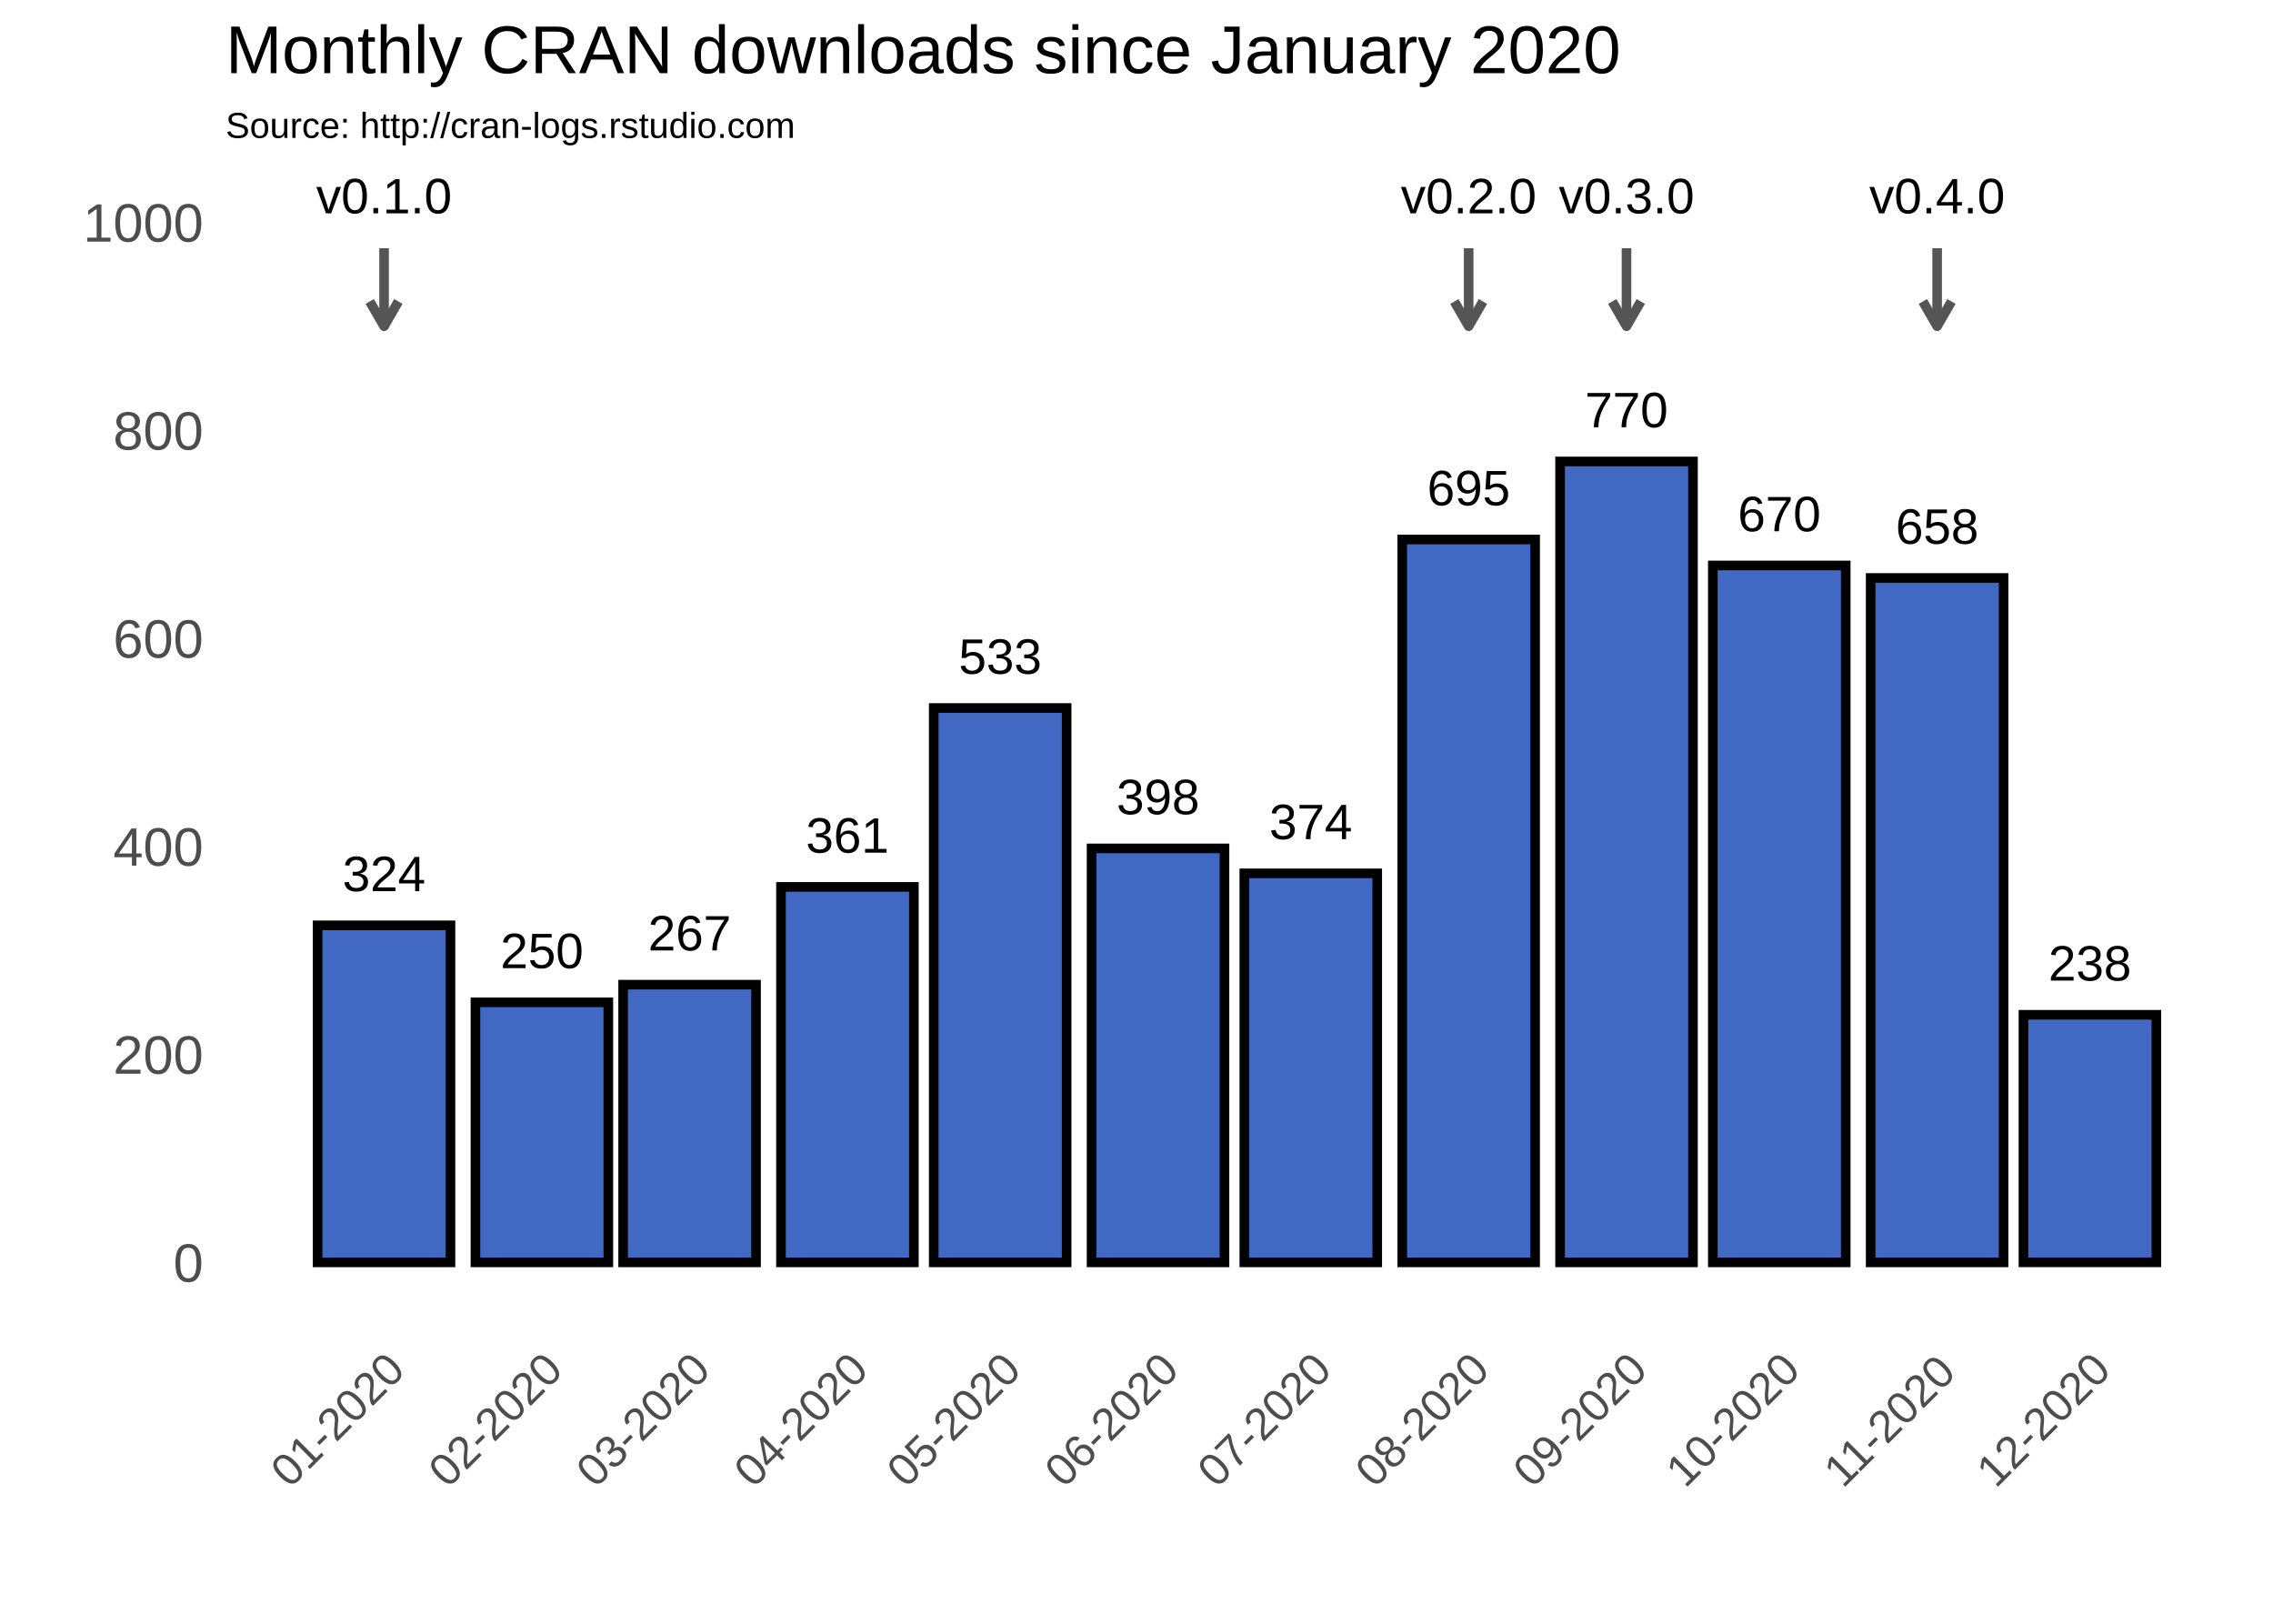
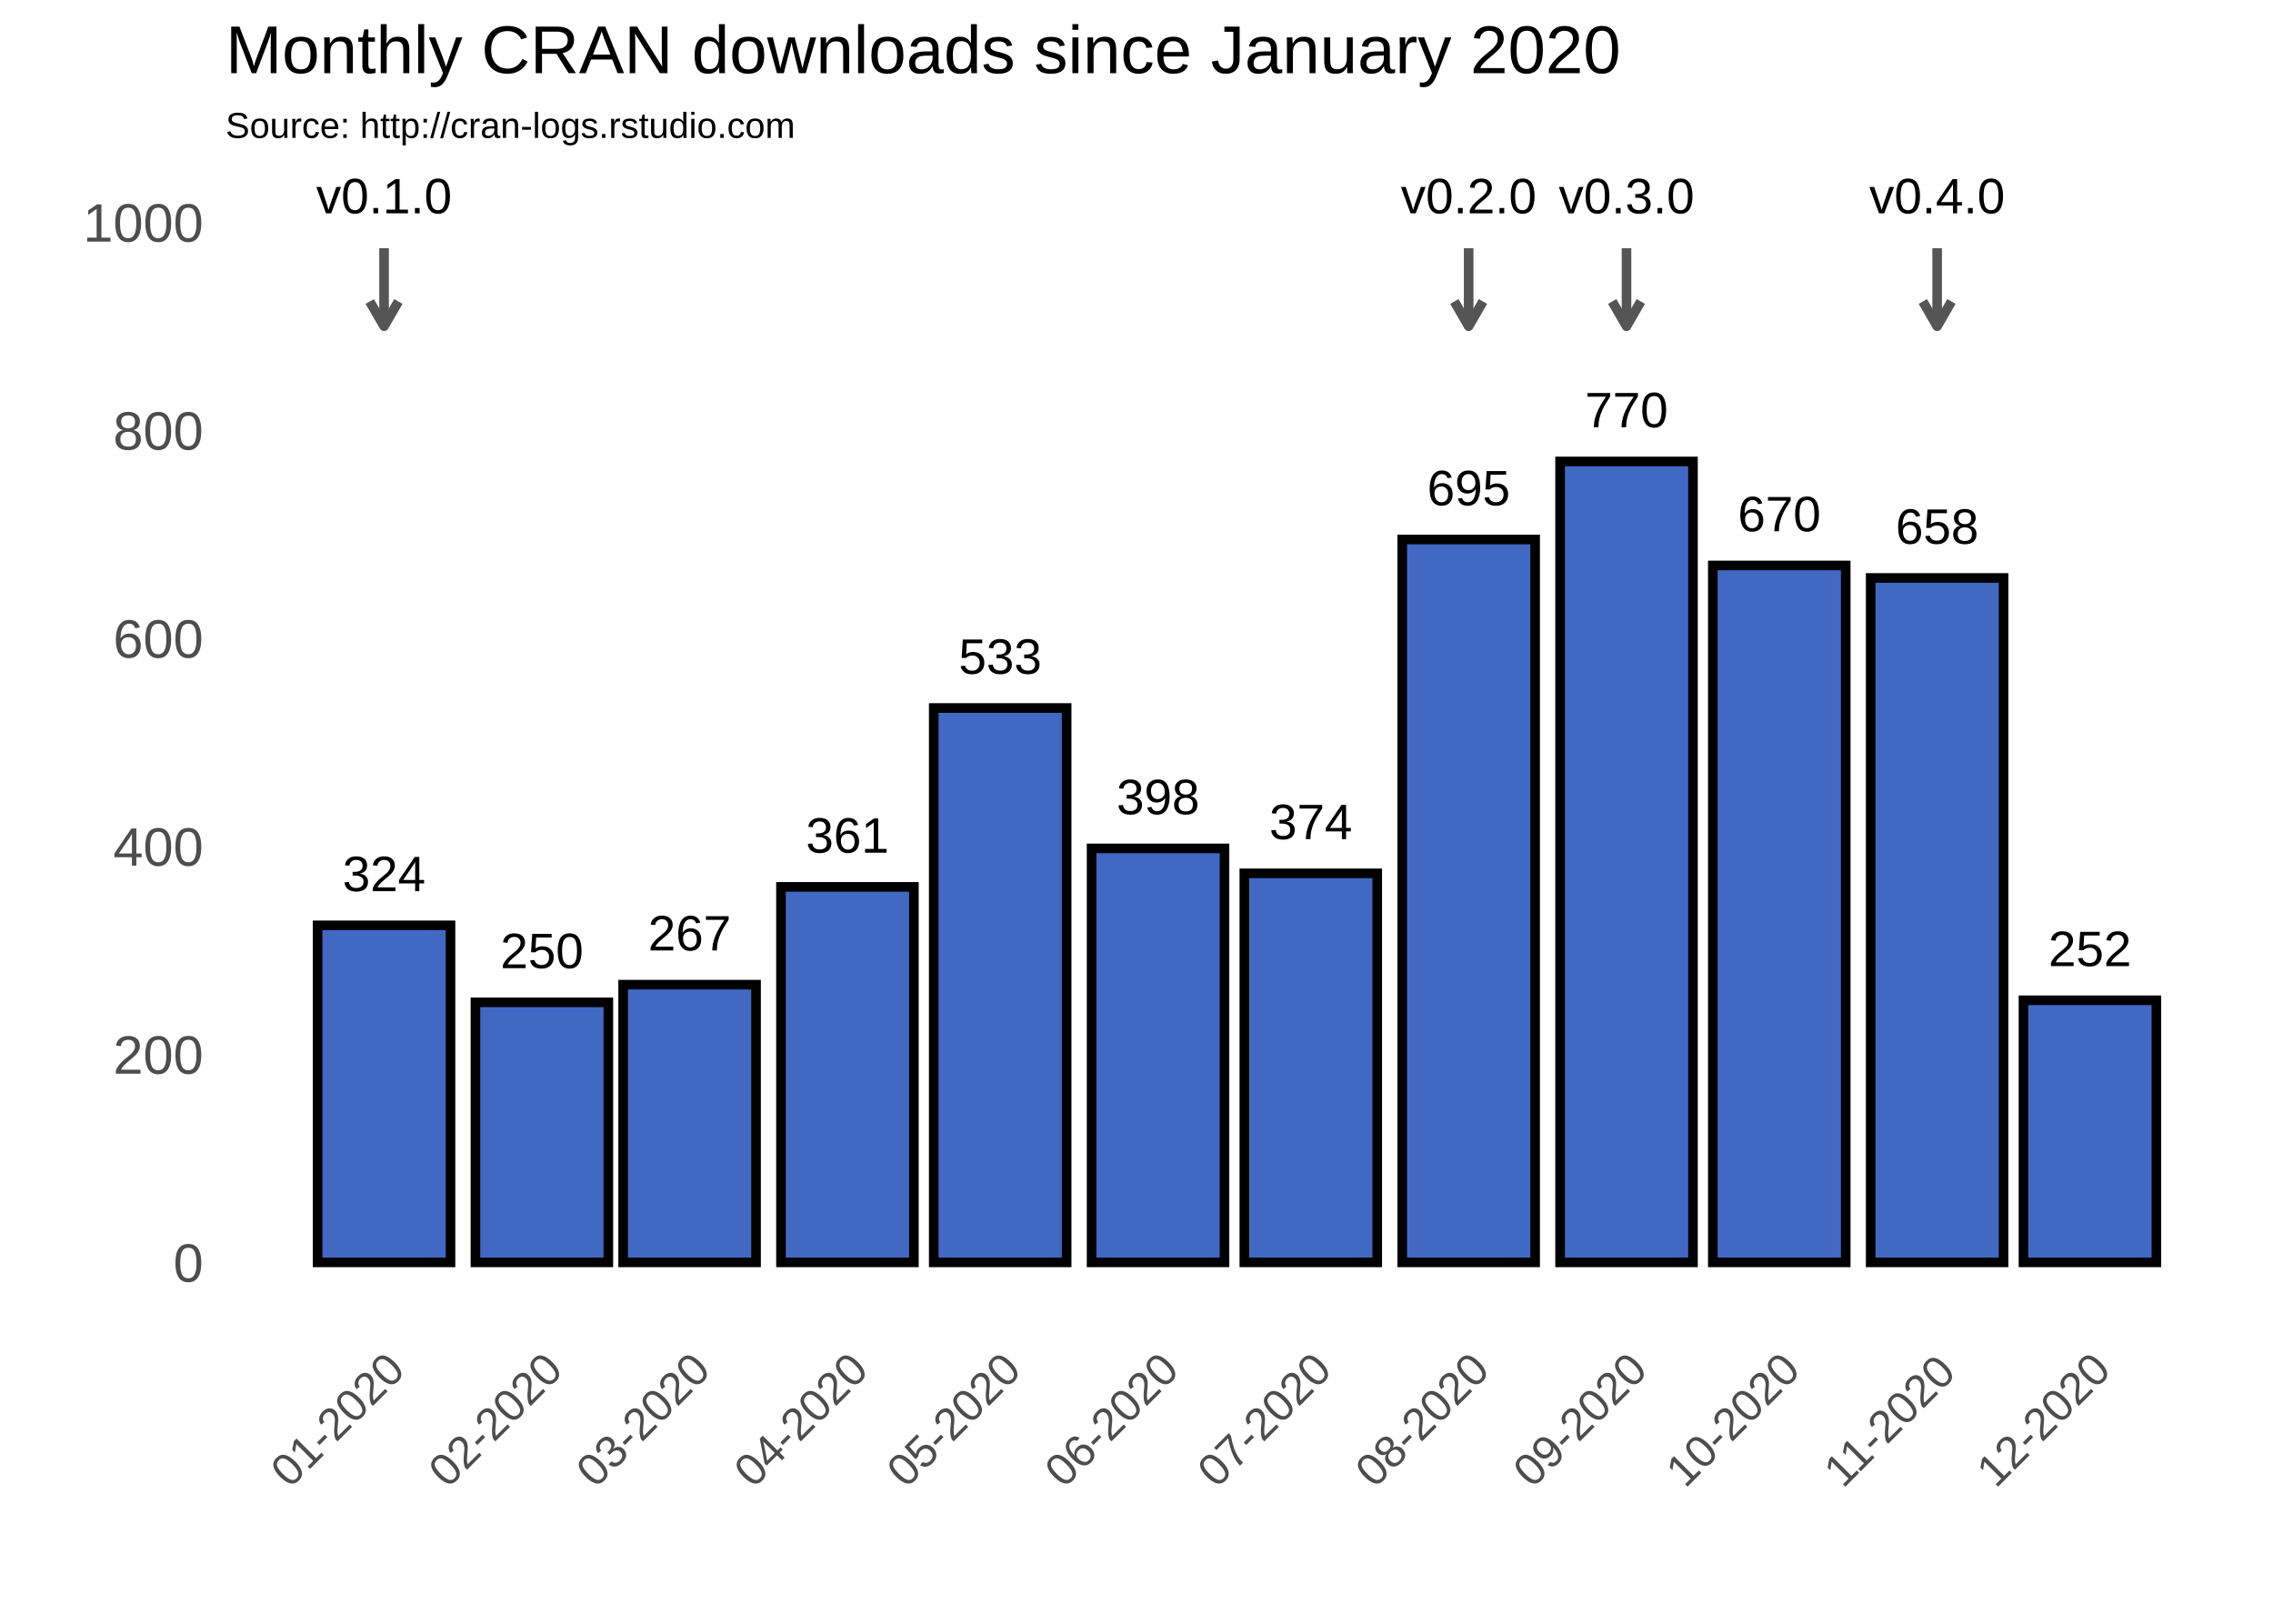
<svg xmlns="http://www.w3.org/2000/svg" viewBox="0 0 504.00 360.00">
  <defs>
    <style type="text/css">
    line, polyline, polygon, path, rect, circle {
      fill: none;
      stroke: #000000;
      stroke-linecap: round;
      stroke-linejoin: round;
      stroke-miterlimit: 10.00;
    }
  </style>
  </defs>
  <rect width="100%" height="100%" style="stroke: none; fill: #FFFFFF;" />
  <rect x="0.00" y="0" width="504.00" height="360.00" style="stroke-width: 1.07; stroke: #FFFFFF; fill: #FFFFFF;" />
  <defs>
    <clipPath id="cpNTAuMDN8NDk4LjUyfDI5MS40MXwzNy43NA==">
      <rect x="50.03" y="37.74" width="448.49" height="253.67" />
    </clipPath>
  </defs>
  <polyline points="50.03,256.82 498.52,256.82 " style="stroke-width: 0.53; stroke: #FFFFFF; stroke-linecap: butt;" clip-path="url(#cpNTAuMDN8NDk4LjUyfDI5MS40MXwzNy43NA==)" />
  <polyline points="50.03,210.70 498.52,210.70 " style="stroke-width: 0.53; stroke: #FFFFFF; stroke-linecap: butt;" clip-path="url(#cpNTAuMDN8NDk4LjUyfDI5MS40MXwzNy43NA==)" />
  <polyline points="50.03,164.58 498.52,164.58 " style="stroke-width: 0.53; stroke: #FFFFFF; stroke-linecap: butt;" clip-path="url(#cpNTAuMDN8NDk4LjUyfDI5MS40MXwzNy43NA==)" />
  <polyline points="50.03,118.45 498.52,118.45 " style="stroke-width: 0.53; stroke: #FFFFFF; stroke-linecap: butt;" clip-path="url(#cpNTAuMDN8NDk4LjUyfDI5MS40MXwzNy43NA==)" />
  <polyline points="50.03,72.33 498.52,72.33 " style="stroke-width: 0.53; stroke: #FFFFFF; stroke-linecap: butt;" clip-path="url(#cpNTAuMDN8NDk4LjUyfDI5MS40MXwzNy43NA==)" />
  <polyline points="50.15,291.41 50.15,37.74 " style="stroke-width: 0.53; stroke: #FFFFFF; stroke-linecap: butt;" clip-path="url(#cpNTAuMDN8NDk4LjUyfDI5MS40MXwzNy43NA==)" />
  <polyline points="67.65,291.41 67.65,37.74 " style="stroke-width: 0.53; stroke: #FFFFFF; stroke-linecap: butt;" clip-path="url(#cpNTAuMDN8NDk4LjUyfDI5MS40MXwzNy43NA==)" />
  <polyline points="102.66,291.41 102.66,37.74 " style="stroke-width: 0.53; stroke: #FFFFFF; stroke-linecap: butt;" clip-path="url(#cpNTAuMDN8NDk4LjUyfDI5MS40MXwzNy43NA==)" />
  <polyline points="136.53,291.41 136.53,37.74 " style="stroke-width: 0.53; stroke: #FFFFFF; stroke-linecap: butt;" clip-path="url(#cpNTAuMDN8NDk4LjUyfDI5MS40MXwzNy43NA==)" />
  <polyline points="170.40,291.41 170.40,37.74 " style="stroke-width: 0.53; stroke: #FFFFFF; stroke-linecap: butt;" clip-path="url(#cpNTAuMDN8NDk4LjUyfDI5MS40MXwzNy43NA==)" />
  <polyline points="204.84,291.41 204.84,37.74 " style="stroke-width: 0.53; stroke: #FFFFFF; stroke-linecap: butt;" clip-path="url(#cpNTAuMDN8NDk4LjUyfDI5MS40MXwzNy43NA==)" />
  <polyline points="239.28,291.41 239.28,37.74 " style="stroke-width: 0.53; stroke: #FFFFFF; stroke-linecap: butt;" clip-path="url(#cpNTAuMDN8NDk4LjUyfDI5MS40MXwzNy43NA==)" />
  <polyline points="273.71,291.41 273.71,37.74 " style="stroke-width: 0.53; stroke: #FFFFFF; stroke-linecap: butt;" clip-path="url(#cpNTAuMDN8NDk4LjUyfDI5MS40MXwzNy43NA==)" />
  <polyline points="308.15,291.41 308.15,37.74 " style="stroke-width: 0.53; stroke: #FFFFFF; stroke-linecap: butt;" clip-path="url(#cpNTAuMDN8NDk4LjUyfDI5MS40MXwzNy43NA==)" />
  <polyline points="343.15,291.41 343.15,37.74 " style="stroke-width: 0.53; stroke: #FFFFFF; stroke-linecap: butt;" clip-path="url(#cpNTAuMDN8NDk4LjUyfDI5MS40MXwzNy43NA==)" />
  <polyline points="377.59,291.41 377.59,37.74 " style="stroke-width: 0.53; stroke: #FFFFFF; stroke-linecap: butt;" clip-path="url(#cpNTAuMDN8NDk4LjUyfDI5MS40MXwzNy43NA==)" />
  <polyline points="412.03,291.41 412.03,37.74 " style="stroke-width: 0.53; stroke: #FFFFFF; stroke-linecap: butt;" clip-path="url(#cpNTAuMDN8NDk4LjUyfDI5MS40MXwzNy43NA==)" />
  <polyline points="446.46,291.41 446.46,37.74 " style="stroke-width: 0.53; stroke: #FFFFFF; stroke-linecap: butt;" clip-path="url(#cpNTAuMDN8NDk4LjUyfDI5MS40MXwzNy43NA==)" />
  <polyline points="480.90,291.41 480.90,37.74 " style="stroke-width: 0.53; stroke: #FFFFFF; stroke-linecap: butt;" clip-path="url(#cpNTAuMDN8NDk4LjUyfDI5MS40MXwzNy43NA==)" />
  <polyline points="498.40,291.41 498.40,37.74 " style="stroke-width: 0.53; stroke: #FFFFFF; stroke-linecap: butt;" clip-path="url(#cpNTAuMDN8NDk4LjUyfDI5MS40MXwzNy43NA==)" />
  <polyline points="50.03,279.88 498.52,279.88 " style="stroke-width: 1.07; stroke: #FFFFFF; stroke-linecap: butt;" clip-path="url(#cpNTAuMDN8NDk4LjUyfDI5MS40MXwzNy43NA==)" />
  <polyline points="50.03,233.76 498.52,233.76 " style="stroke-width: 1.07; stroke: #FFFFFF; stroke-linecap: butt;" clip-path="url(#cpNTAuMDN8NDk4LjUyfDI5MS40MXwzNy43NA==)" />
  <polyline points="50.03,187.64 498.52,187.64 " style="stroke-width: 1.07; stroke: #FFFFFF; stroke-linecap: butt;" clip-path="url(#cpNTAuMDN8NDk4LjUyfDI5MS40MXwzNy43NA==)" />
  <polyline points="50.03,141.51 498.52,141.51 " style="stroke-width: 1.07; stroke: #FFFFFF; stroke-linecap: butt;" clip-path="url(#cpNTAuMDN8NDk4LjUyfDI5MS40MXwzNy43NA==)" />
  <polyline points="50.03,95.39 498.52,95.39 " style="stroke-width: 1.07; stroke: #FFFFFF; stroke-linecap: butt;" clip-path="url(#cpNTAuMDN8NDk4LjUyfDI5MS40MXwzNy43NA==)" />
  <polyline points="50.03,49.27 498.52,49.27 " style="stroke-width: 1.07; stroke: #FFFFFF; stroke-linecap: butt;" clip-path="url(#cpNTAuMDN8NDk4LjUyfDI5MS40MXwzNy43NA==)" />
  <polyline points="85.16,291.41 85.16,37.74 " style="stroke-width: 1.07; stroke: #FFFFFF; stroke-linecap: butt;" clip-path="url(#cpNTAuMDN8NDk4LjUyfDI5MS40MXwzNy43NA==)" />
  <polyline points="120.16,291.41 120.16,37.74 " style="stroke-width: 1.07; stroke: #FFFFFF; stroke-linecap: butt;" clip-path="url(#cpNTAuMDN8NDk4LjUyfDI5MS40MXwzNy43NA==)" />
  <polyline points="152.90,291.41 152.90,37.74 " style="stroke-width: 1.07; stroke: #FFFFFF; stroke-linecap: butt;" clip-path="url(#cpNTAuMDN8NDk4LjUyfDI5MS40MXwzNy43NA==)" />
  <polyline points="187.90,291.41 187.90,37.74 " style="stroke-width: 1.07; stroke: #FFFFFF; stroke-linecap: butt;" clip-path="url(#cpNTAuMDN8NDk4LjUyfDI5MS40MXwzNy43NA==)" />
  <polyline points="221.78,291.41 221.78,37.74 " style="stroke-width: 1.07; stroke: #FFFFFF; stroke-linecap: butt;" clip-path="url(#cpNTAuMDN8NDk4LjUyfDI5MS40MXwzNy43NA==)" />
  <polyline points="256.78,291.41 256.78,37.74 " style="stroke-width: 1.07; stroke: #FFFFFF; stroke-linecap: butt;" clip-path="url(#cpNTAuMDN8NDk4LjUyfDI5MS40MXwzNy43NA==)" />
  <polyline points="290.65,291.41 290.65,37.74 " style="stroke-width: 1.07; stroke: #FFFFFF; stroke-linecap: butt;" clip-path="url(#cpNTAuMDN8NDk4LjUyfDI5MS40MXwzNy43NA==)" />
  <polyline points="325.65,291.41 325.65,37.74 " style="stroke-width: 1.07; stroke: #FFFFFF; stroke-linecap: butt;" clip-path="url(#cpNTAuMDN8NDk4LjUyfDI5MS40MXwzNy43NA==)" />
  <polyline points="360.65,291.41 360.65,37.74 " style="stroke-width: 1.07; stroke: #FFFFFF; stroke-linecap: butt;" clip-path="url(#cpNTAuMDN8NDk4LjUyfDI5MS40MXwzNy43NA==)" />
  <polyline points="394.53,291.41 394.53,37.74 " style="stroke-width: 1.07; stroke: #FFFFFF; stroke-linecap: butt;" clip-path="url(#cpNTAuMDN8NDk4LjUyfDI5MS40MXwzNy43NA==)" />
  <polyline points="429.53,291.41 429.53,37.74 " style="stroke-width: 1.07; stroke: #FFFFFF; stroke-linecap: butt;" clip-path="url(#cpNTAuMDN8NDk4LjUyfDI5MS40MXwzNy43NA==)" />
  <polyline points="463.40,291.41 463.40,37.74 " style="stroke-width: 1.07; stroke: #FFFFFF; stroke-linecap: butt;" clip-path="url(#cpNTAuMDN8NDk4LjUyfDI5MS40MXwzNy43NA==)" />
  <rect x="70.42" y="205.16" width="29.47" height="74.72" style="stroke-width: 2.13; stroke-linecap: square; stroke-linejoin: miter; fill: #4168C3;" clip-path="url(#cpNTAuMDN8NDk4LjUyfDI5MS40MXwzNy43NA==)" />
  <rect x="105.42" y="222.23" width="29.47" height="57.65" style="stroke-width: 2.13; stroke-linecap: square; stroke-linejoin: miter; fill: #4168C3;" clip-path="url(#cpNTAuMDN8NDk4LjUyfDI5MS40MXwzNy43NA==)" />
  <rect x="138.17" y="218.31" width="29.47" height="61.57" style="stroke-width: 2.13; stroke-linecap: square; stroke-linejoin: miter; fill: #4168C3;" clip-path="url(#cpNTAuMDN8NDk4LjUyfDI5MS40MXwzNy43NA==)" />
  <rect x="173.17" y="196.63" width="29.47" height="83.25" style="stroke-width: 2.13; stroke-linecap: square; stroke-linejoin: miter; fill: #4168C3;" clip-path="url(#cpNTAuMDN8NDk4LjUyfDI5MS40MXwzNy43NA==)" />
  <rect x="207.04" y="156.97" width="29.47" height="122.91" style="stroke-width: 2.13; stroke-linecap: square; stroke-linejoin: miter; fill: #4168C3;" clip-path="url(#cpNTAuMDN8NDk4LjUyfDI5MS40MXwzNy43NA==)" />
  <rect x="242.04" y="188.10" width="29.47" height="91.78" style="stroke-width: 2.13; stroke-linecap: square; stroke-linejoin: miter; fill: #4168C3;" clip-path="url(#cpNTAuMDN8NDk4LjUyfDI5MS40MXwzNy43NA==)" />
  <rect x="275.91" y="193.63" width="29.47" height="86.25" style="stroke-width: 2.13; stroke-linecap: square; stroke-linejoin: miter; fill: #4168C3;" clip-path="url(#cpNTAuMDN8NDk4LjUyfDI5MS40MXwzNy43NA==)" />
  <rect x="310.92" y="119.61" width="29.47" height="160.27" style="stroke-width: 2.13; stroke-linecap: square; stroke-linejoin: miter; fill: #4168C3;" clip-path="url(#cpNTAuMDN8NDk4LjUyfDI5MS40MXwzNy43NA==)" />
  <rect x="345.92" y="102.31" width="29.47" height="177.57" style="stroke-width: 2.13; stroke-linecap: square; stroke-linejoin: miter; fill: #4168C3;" clip-path="url(#cpNTAuMDN8NDk4LjUyfDI5MS40MXwzNy43NA==)" />
  <rect x="379.79" y="125.37" width="29.47" height="154.51" style="stroke-width: 2.13; stroke-linecap: square; stroke-linejoin: miter; fill: #4168C3;" clip-path="url(#cpNTAuMDN8NDk4LjUyfDI5MS40MXwzNy43NA==)" />
  <rect x="414.79" y="128.14" width="29.47" height="151.74" style="stroke-width: 2.13; stroke-linecap: square; stroke-linejoin: miter; fill: #4168C3;" clip-path="url(#cpNTAuMDN8NDk4LjUyfDI5MS40MXwzNy43NA==)" />
-   <rect x="448.67" y="224.99" width="29.47" height="54.88" style="stroke-width: 2.13; stroke-linecap: square; stroke-linejoin: miter; fill: #4168C3;" clip-path="url(#cpNTAuMDN8NDk4LjUyfDI5MS40MXwzNy43NA==)" />
+   <rect x="448.67" y="221.77" width="29.47" height="58.11" style="stroke-width: 2.13; stroke-linecap: square; stroke-linejoin: miter; fill: #4168C3;" clip-path="url(#cpNTAuMDN8NDk4LjUyfDI5MS40MXwzNy43NA==)" />
  <g clip-path="url(#cpNTAuMDN8NDk4LjUyfDI5MS40MXwzNy43NA==)">
    <text x="75.95" y="197.58" style="font-size: 11.04px; font-family: Arial;" textLength="18.42px" lengthAdjust="spacingAndGlyphs">324</text>
  </g>
  <g clip-path="url(#cpNTAuMDN8NDk4LjUyfDI5MS40MXwzNy43NA==)">
    <text x="110.95" y="214.65" style="font-size: 11.04px; font-family: Arial;" textLength="18.42px" lengthAdjust="spacingAndGlyphs">250</text>
  </g>
  <g clip-path="url(#cpNTAuMDN8NDk4LjUyfDI5MS40MXwzNy43NA==)">
    <text x="143.69" y="210.73" style="font-size: 11.04px; font-family: Arial;" textLength="18.42px" lengthAdjust="spacingAndGlyphs">267</text>
  </g>
  <g clip-path="url(#cpNTAuMDN8NDk4LjUyfDI5MS40MXwzNy43NA==)">
    <text x="178.69" y="189.05" style="font-size: 11.04px; font-family: Arial;" textLength="18.42px" lengthAdjust="spacingAndGlyphs">361</text>
  </g>
  <g clip-path="url(#cpNTAuMDN8NDk4LjUyfDI5MS40MXwzNy43NA==)">
    <text x="212.57" y="149.39" style="font-size: 11.04px; font-family: Arial;" textLength="18.42px" lengthAdjust="spacingAndGlyphs">533</text>
  </g>
  <g clip-path="url(#cpNTAuMDN8NDk4LjUyfDI5MS40MXwzNy43NA==)">
    <text x="247.57" y="180.52" style="font-size: 11.04px; font-family: Arial;" textLength="18.42px" lengthAdjust="spacingAndGlyphs">398</text>
  </g>
  <g clip-path="url(#cpNTAuMDN8NDk4LjUyfDI5MS40MXwzNy43NA==)">
    <text x="281.44" y="186.05" style="font-size: 11.04px; font-family: Arial;" textLength="18.42px" lengthAdjust="spacingAndGlyphs">374</text>
  </g>
  <g clip-path="url(#cpNTAuMDN8NDk4LjUyfDI5MS40MXwzNy43NA==)">
    <text x="316.44" y="112.03" style="font-size: 11.04px; font-family: Arial;" textLength="18.42px" lengthAdjust="spacingAndGlyphs">695</text>
  </g>
  <g clip-path="url(#cpNTAuMDN8NDk4LjUyfDI5MS40MXwzNy43NA==)">
    <text x="351.44" y="94.73" style="font-size: 11.04px; font-family: Arial;" textLength="18.42px" lengthAdjust="spacingAndGlyphs">770</text>
  </g>
  <g clip-path="url(#cpNTAuMDN8NDk4LjUyfDI5MS40MXwzNy43NA==)">
    <text x="385.32" y="117.79" style="font-size: 11.04px; font-family: Arial;" textLength="18.42px" lengthAdjust="spacingAndGlyphs">670</text>
  </g>
  <g clip-path="url(#cpNTAuMDN8NDk4LjUyfDI5MS40MXwzNy43NA==)">
    <text x="420.32" y="120.56" style="font-size: 11.04px; font-family: Arial;" textLength="18.42px" lengthAdjust="spacingAndGlyphs">658</text>
  </g>
  <g clip-path="url(#cpNTAuMDN8NDk4LjUyfDI5MS40MXwzNy43NA==)">
-     <text x="454.19" y="217.41" style="font-size: 11.04px; font-family: Arial;" textLength="18.42px" lengthAdjust="spacingAndGlyphs">238</text>
+     <text x="454.19" y="214.19" style="font-size: 11.04px; font-family: Arial;" textLength="18.42px" lengthAdjust="spacingAndGlyphs">252</text>
  </g>
  <line x1="85.16" y1="55.04" x2="85.16" y2="72.33" style="stroke-width: 2.13; stroke: #555555; stroke-linecap: butt;" clip-path="url(#cpNTAuMDN8NDk4LjUyfDI5MS40MXwzNy43NA==)" />
  <polyline points="81.98,66.84 85.16,72.33 88.33,66.84 " style="stroke-width: 2.13; stroke: #555555; stroke-linecap: butt;" clip-path="url(#cpNTAuMDN8NDk4LjUyfDI5MS40MXwzNy43NA==)" />
  <line x1="325.65" y1="55.04" x2="325.65" y2="72.33" style="stroke-width: 2.13; stroke: #555555; stroke-linecap: butt;" clip-path="url(#cpNTAuMDN8NDk4LjUyfDI5MS40MXwzNy43NA==)" />
  <polyline points="322.48,66.84 325.65,72.33 328.82,66.84 " style="stroke-width: 2.13; stroke: #555555; stroke-linecap: butt;" clip-path="url(#cpNTAuMDN8NDk4LjUyfDI5MS40MXwzNy43NA==)" />
  <line x1="360.65" y1="55.04" x2="360.65" y2="72.33" style="stroke-width: 2.13; stroke: #555555; stroke-linecap: butt;" clip-path="url(#cpNTAuMDN8NDk4LjUyfDI5MS40MXwzNy43NA==)" />
  <polyline points="357.48,66.84 360.65,72.33 363.82,66.84 " style="stroke-width: 2.13; stroke: #555555; stroke-linecap: butt;" clip-path="url(#cpNTAuMDN8NDk4LjUyfDI5MS40MXwzNy43NA==)" />
  <line x1="429.53" y1="55.04" x2="429.53" y2="72.33" style="stroke-width: 2.13; stroke: #555555; stroke-linecap: butt;" clip-path="url(#cpNTAuMDN8NDk4LjUyfDI5MS40MXwzNy43NA==)" />
  <polyline points="426.36,66.84 429.53,72.33 432.70,66.84 " style="stroke-width: 2.13; stroke: #555555; stroke-linecap: butt;" clip-path="url(#cpNTAuMDN8NDk4LjUyfDI5MS40MXwzNy43NA==)" />
  <g clip-path="url(#cpNTAuMDN8NDk4LjUyfDI5MS40MXwzNy43NA==)">
    <text x="70.12" y="47.30" style="font-size: 11.04px; font-family: Arial;" textLength="30.07px" lengthAdjust="spacingAndGlyphs">v0.1.0</text>
  </g>
  <g clip-path="url(#cpNTAuMDN8NDk4LjUyfDI5MS40MXwzNy43NA==)">
    <text x="310.61" y="47.30" style="font-size: 11.04px; font-family: Arial;" textLength="30.07px" lengthAdjust="spacingAndGlyphs">v0.2.0</text>
  </g>
  <g clip-path="url(#cpNTAuMDN8NDk4LjUyfDI5MS40MXwzNy43NA==)">
    <text x="345.62" y="47.30" style="font-size: 11.04px; font-family: Arial;" textLength="30.07px" lengthAdjust="spacingAndGlyphs">v0.3.0</text>
  </g>
  <g clip-path="url(#cpNTAuMDN8NDk4LjUyfDI5MS40MXwzNy43NA==)">
    <text x="414.49" y="47.30" style="font-size: 11.04px; font-family: Arial;" textLength="30.07px" lengthAdjust="spacingAndGlyphs">v0.4.0</text>
  </g>
  <defs>
    <clipPath id="cpMC4wMHw1MDQuMDB8MzYwLjAwfDAuMDA=">
      <rect x="0.00" y="0.00" width="504.00" height="360.00" />
    </clipPath>
  </defs>
  <g clip-path="url(#cpMC4wMHw1MDQuMDB8MzYwLjAwfDAuMDA=)">
    <text x="38.43" y="284.17" style="font-size: 12.00px; fill: #4D4D4D; font-family: Arial;" textLength="6.67px" lengthAdjust="spacingAndGlyphs">0</text>
  </g>
  <g clip-path="url(#cpMC4wMHw1MDQuMDB8MzYwLjAwfDAuMDA=)">
    <text x="25.08" y="238.05" style="font-size: 12.00px; fill: #4D4D4D; font-family: Arial;" textLength="20.02px" lengthAdjust="spacingAndGlyphs">200</text>
  </g>
  <g clip-path="url(#cpMC4wMHw1MDQuMDB8MzYwLjAwfDAuMDA=)">
    <text x="25.08" y="191.93" style="font-size: 12.00px; fill: #4D4D4D; font-family: Arial;" textLength="20.02px" lengthAdjust="spacingAndGlyphs">400</text>
  </g>
  <g clip-path="url(#cpMC4wMHw1MDQuMDB8MzYwLjAwfDAuMDA=)">
    <text x="25.08" y="145.81" style="font-size: 12.00px; fill: #4D4D4D; font-family: Arial;" textLength="20.02px" lengthAdjust="spacingAndGlyphs">600</text>
  </g>
  <g clip-path="url(#cpMC4wMHw1MDQuMDB8MzYwLjAwfDAuMDA=)">
    <text x="25.08" y="99.69" style="font-size: 12.00px; fill: #4D4D4D; font-family: Arial;" textLength="20.02px" lengthAdjust="spacingAndGlyphs">800</text>
  </g>
  <g clip-path="url(#cpMC4wMHw1MDQuMDB8MzYwLjAwfDAuMDA=)">
    <text x="18.41" y="53.57" style="font-size: 12.00px; fill: #4D4D4D; font-family: Arial;" textLength="26.70px" lengthAdjust="spacingAndGlyphs">1000</text>
  </g>
  <g clip-path="url(#cpMC4wMHw1MDQuMDB8MzYwLjAwfDAuMDA=)">
    <text transform="translate(64.27,330.14) rotate(-45)" style="font-size: 10.00px; fill: #4D4D4D; font-family: Arial;" textLength="36.70px" lengthAdjust="spacingAndGlyphs">01-2020</text>
  </g>
  <g clip-path="url(#cpMC4wMHw1MDQuMDB8MzYwLjAwfDAuMDA=)">
    <text transform="translate(99.27,330.14) rotate(-45)" style="font-size: 10.00px; fill: #4D4D4D; font-family: Arial;" textLength="36.70px" lengthAdjust="spacingAndGlyphs">02-2020</text>
  </g>
  <g clip-path="url(#cpMC4wMHw1MDQuMDB8MzYwLjAwfDAuMDA=)">
    <text transform="translate(132.01,330.14) rotate(-45)" style="font-size: 10.00px; fill: #4D4D4D; font-family: Arial;" textLength="36.70px" lengthAdjust="spacingAndGlyphs">03-2020</text>
  </g>
  <g clip-path="url(#cpMC4wMHw1MDQuMDB8MzYwLjAwfDAuMDA=)">
    <text transform="translate(167.01,330.14) rotate(-45)" style="font-size: 10.00px; fill: #4D4D4D; font-family: Arial;" textLength="36.70px" lengthAdjust="spacingAndGlyphs">04-2020</text>
  </g>
  <g clip-path="url(#cpMC4wMHw1MDQuMDB8MzYwLjAwfDAuMDA=)">
    <text transform="translate(200.89,330.14) rotate(-45)" style="font-size: 10.00px; fill: #4D4D4D; font-family: Arial;" textLength="36.70px" lengthAdjust="spacingAndGlyphs">05-2020</text>
  </g>
  <g clip-path="url(#cpMC4wMHw1MDQuMDB8MzYwLjAwfDAuMDA=)">
    <text transform="translate(235.89,330.14) rotate(-45)" style="font-size: 10.00px; fill: #4D4D4D; font-family: Arial;" textLength="36.70px" lengthAdjust="spacingAndGlyphs">06-2020</text>
  </g>
  <g clip-path="url(#cpMC4wMHw1MDQuMDB8MzYwLjAwfDAuMDA=)">
    <text transform="translate(269.76,330.14) rotate(-45)" style="font-size: 10.00px; fill: #4D4D4D; font-family: Arial;" textLength="36.70px" lengthAdjust="spacingAndGlyphs">07-2020</text>
  </g>
  <g clip-path="url(#cpMC4wMHw1MDQuMDB8MzYwLjAwfDAuMDA=)">
    <text transform="translate(304.76,330.14) rotate(-45)" style="font-size: 10.00px; fill: #4D4D4D; font-family: Arial;" textLength="36.70px" lengthAdjust="spacingAndGlyphs">08-2020</text>
  </g>
  <g clip-path="url(#cpMC4wMHw1MDQuMDB8MzYwLjAwfDAuMDA=)">
    <text transform="translate(339.76,330.14) rotate(-45)" style="font-size: 10.00px; fill: #4D4D4D; font-family: Arial;" textLength="36.70px" lengthAdjust="spacingAndGlyphs">09-2020</text>
  </g>
  <g clip-path="url(#cpMC4wMHw1MDQuMDB8MzYwLjAwfDAuMDA=)">
    <text transform="translate(373.64,330.14) rotate(-45)" style="font-size: 10.00px; fill: #4D4D4D; font-family: Arial;" textLength="36.70px" lengthAdjust="spacingAndGlyphs">10-2020</text>
  </g>
  <g clip-path="url(#cpMC4wMHw1MDQuMDB8MzYwLjAwfDAuMDA=)">
    <text transform="translate(408.64,330.14) rotate(-45)" style="font-size: 10.00px; fill: #4D4D4D; font-family: Arial;" textLength="36.70px" lengthAdjust="spacingAndGlyphs">11-2020</text>
  </g>
  <g clip-path="url(#cpMC4wMHw1MDQuMDB8MzYwLjAwfDAuMDA=)">
    <text transform="translate(442.51,330.14) rotate(-45)" style="font-size: 10.00px; fill: #4D4D4D; font-family: Arial;" textLength="36.70px" lengthAdjust="spacingAndGlyphs">12-2020</text>
  </g>
  <g clip-path="url(#cpMC4wMHw1MDQuMDB8MzYwLjAwfDAuMDA=)">
    <text x="50.03" y="30.58" style="font-size: 8.00px; font-family: Arial;" textLength="126.28px" lengthAdjust="spacingAndGlyphs">Source: http://cran-logs.rstudio.com</text>
  </g>
  <g clip-path="url(#cpMC4wMHw1MDQuMDB8MzYwLjAwfDAuMDA=)">
    <text x="50.03" y="16.22" style="font-size: 15.00px; font-family: Arial;" textLength="309.33px" lengthAdjust="spacingAndGlyphs">Monthly CRAN downloads since January 2020</text>
  </g>
</svg>
